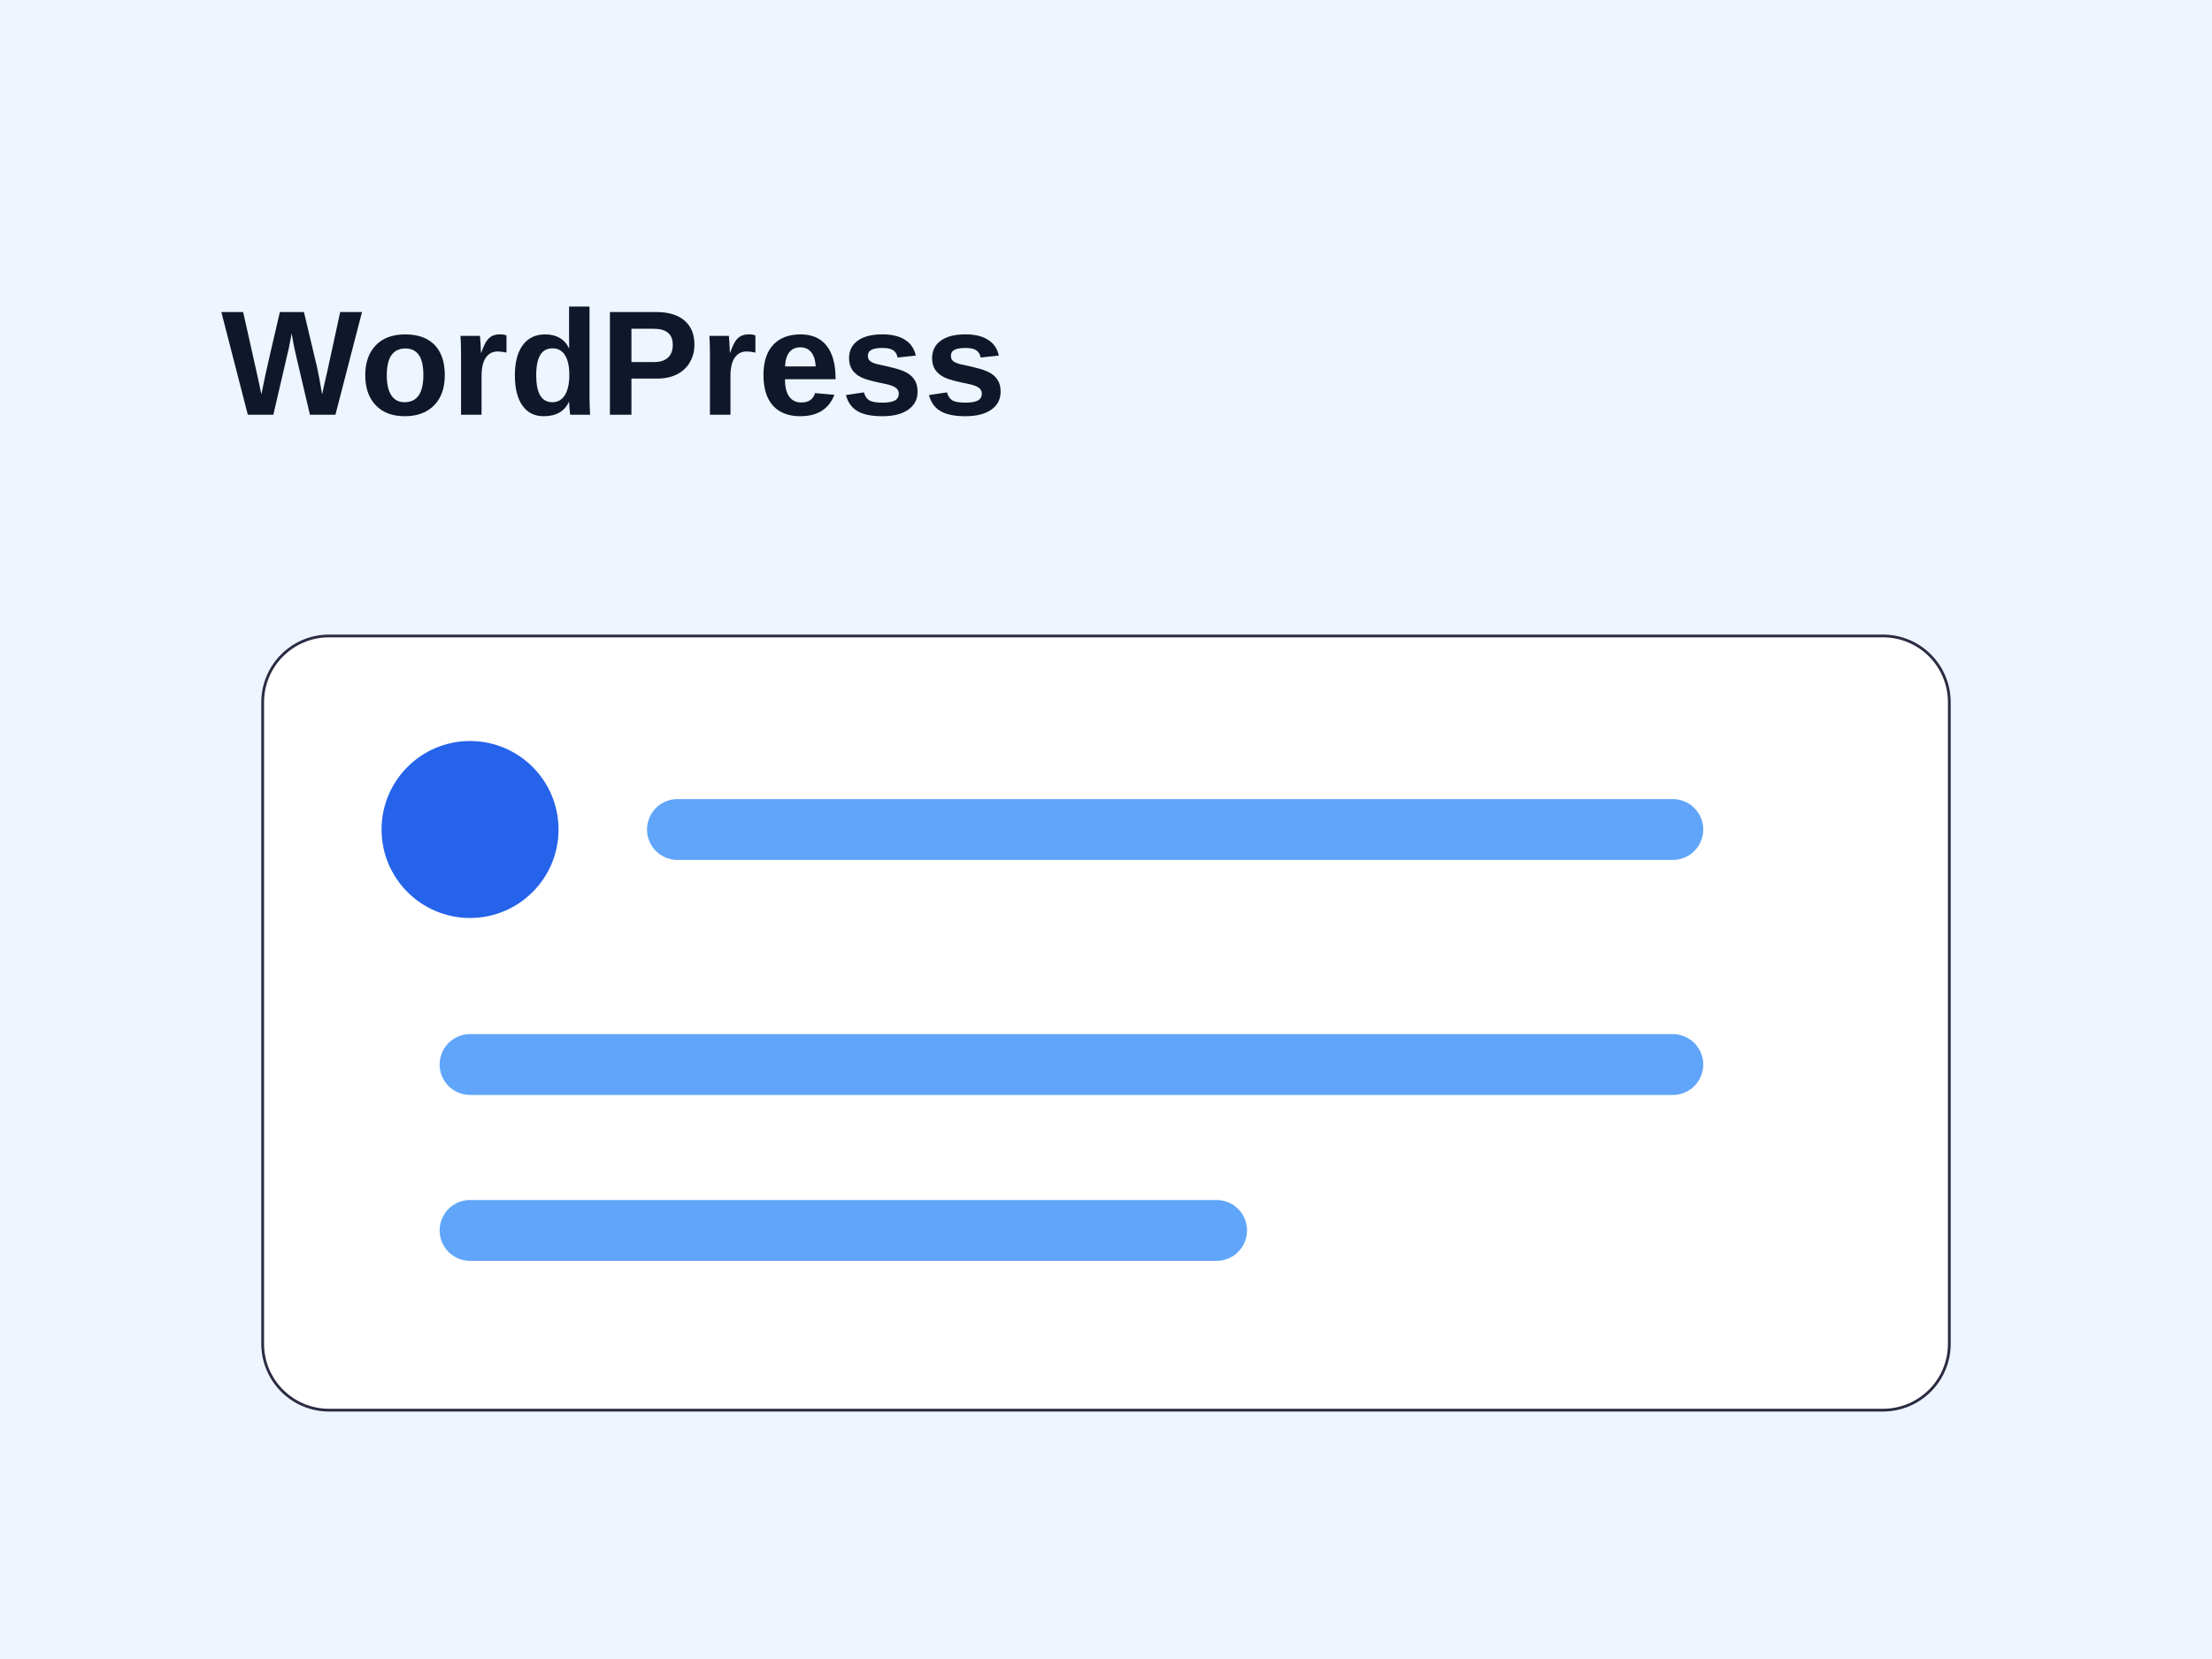
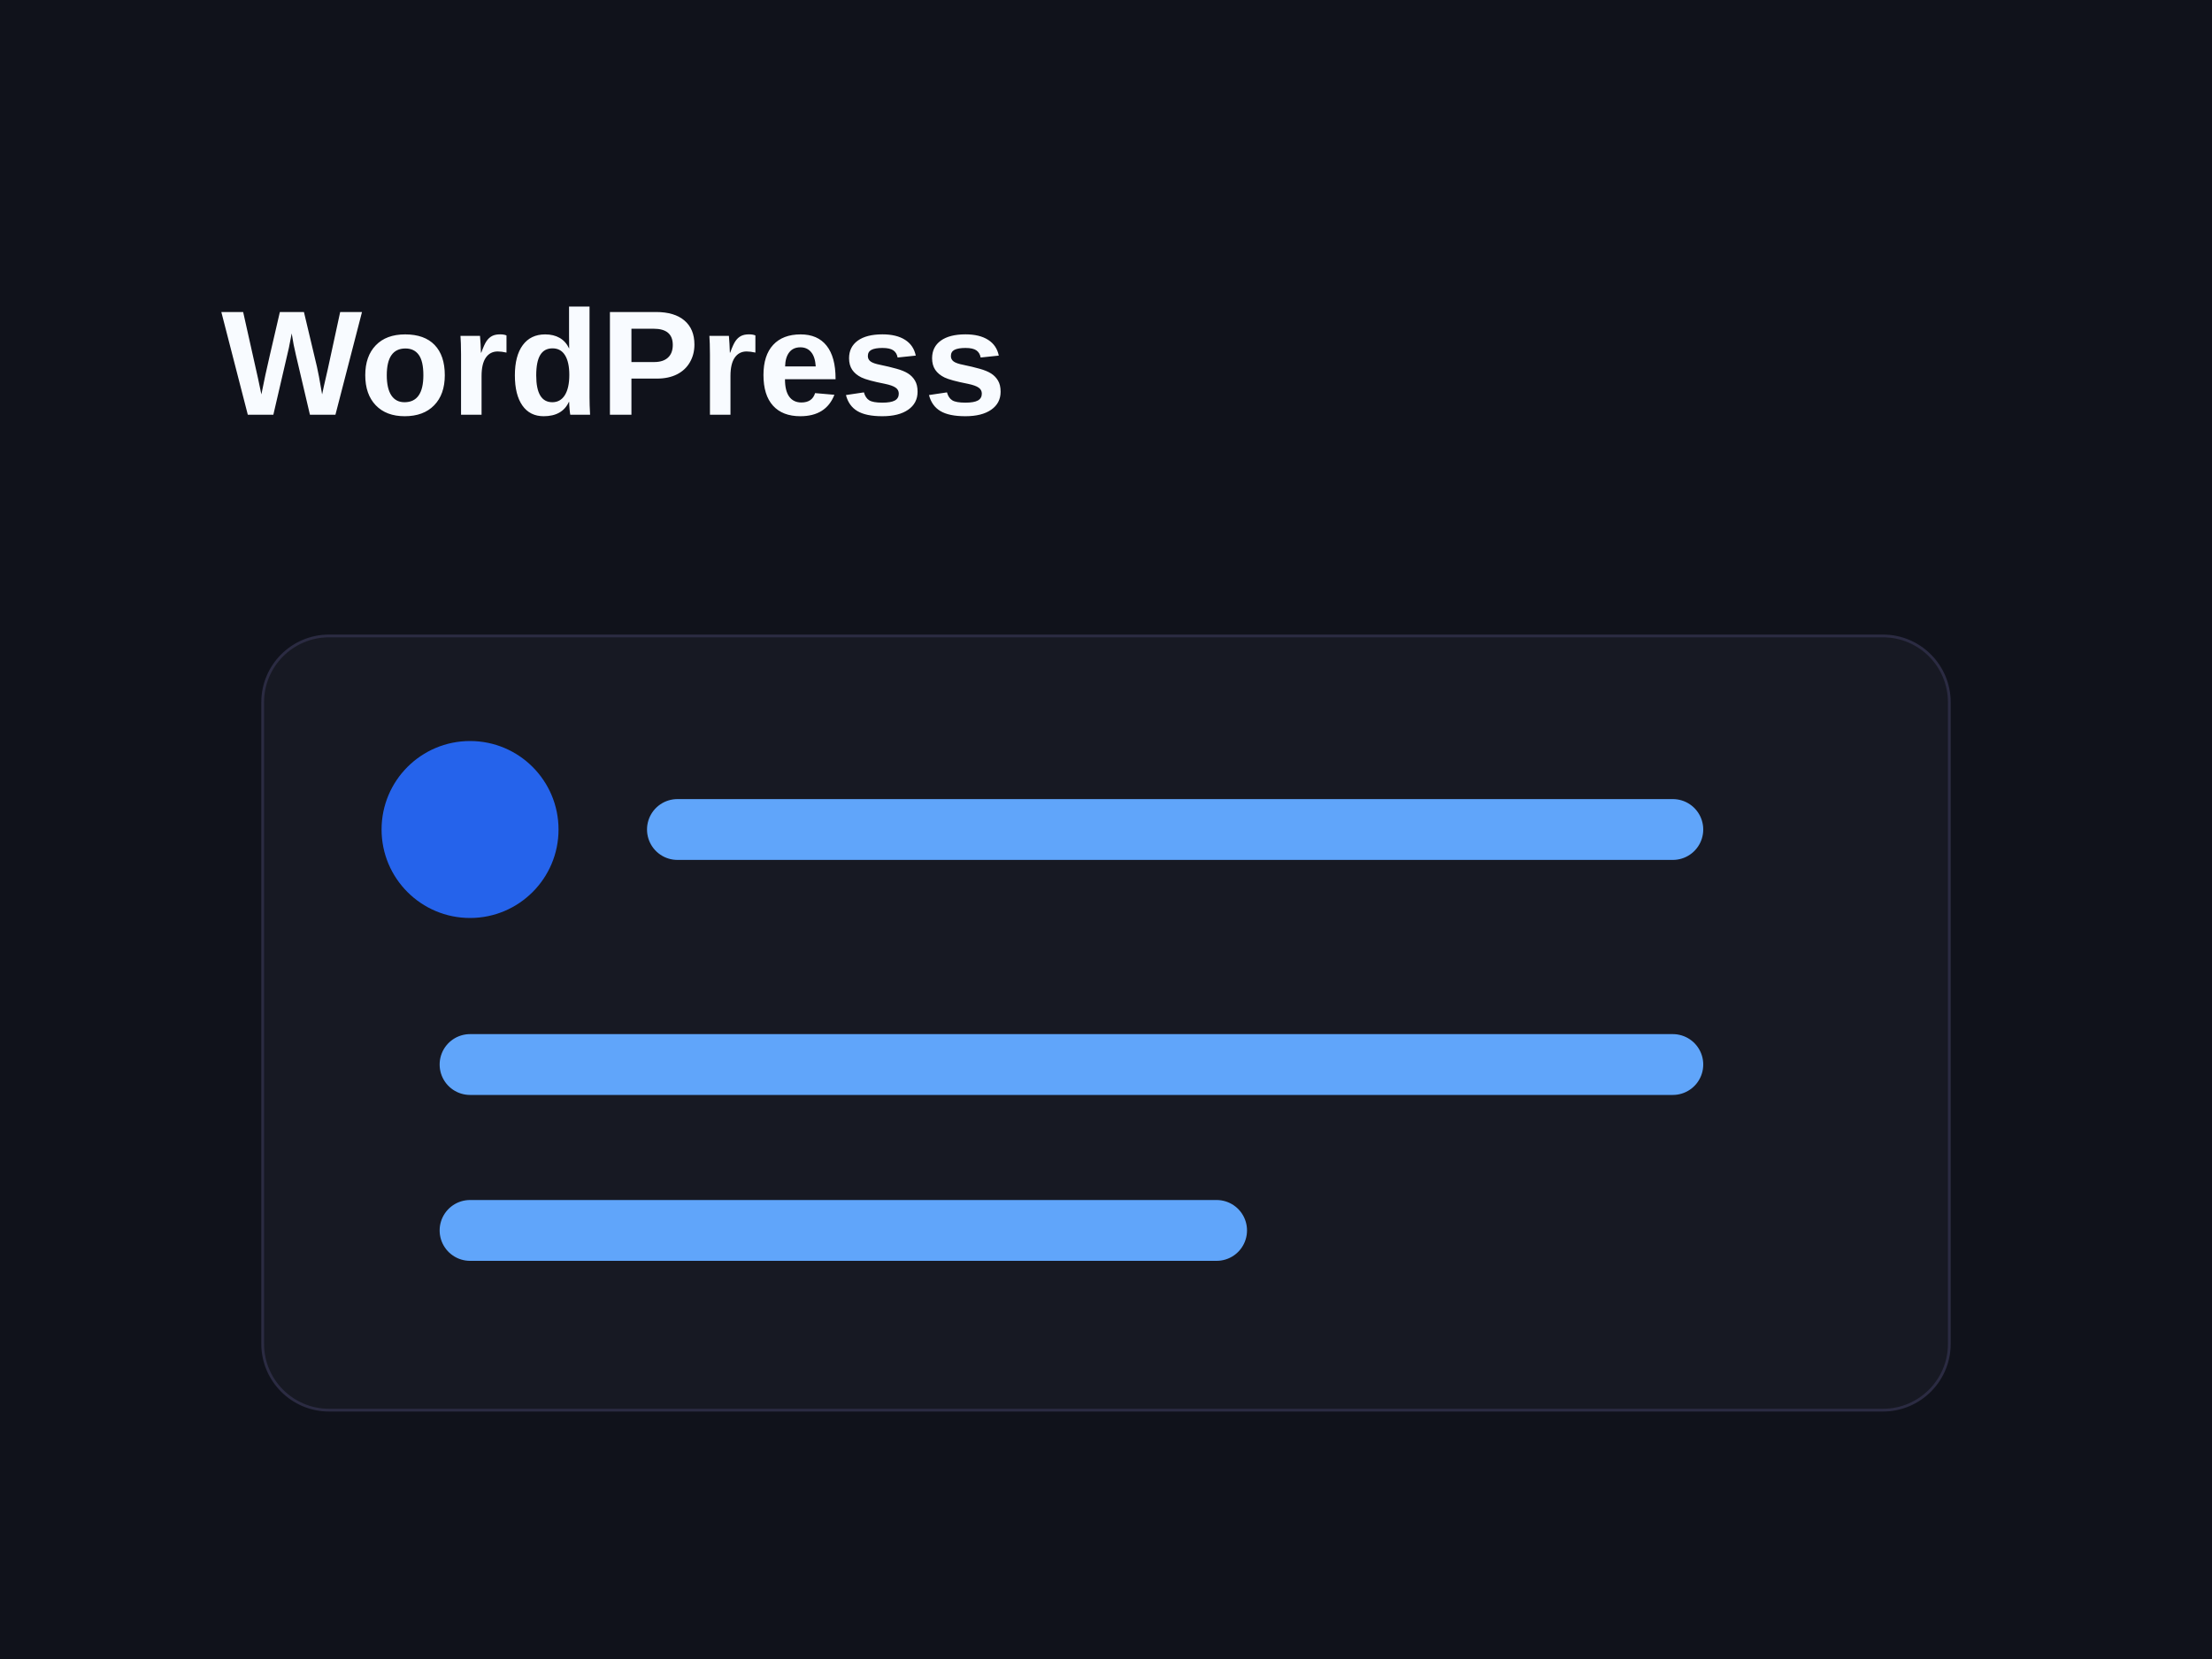
<svg xmlns="http://www.w3.org/2000/svg" viewBox="0 0 800 600">
-   <rect width="800" height="600" fill="#EEF5FF" />
-   <text x="80" y="150" fill="#0F172A" font-family="Arial" font-size="54" font-weight="700">WordPress</text>
-   <rect x="95" y="230" width="610" height="280" rx="24" fill="#FFFFFF" stroke="#2b2b42" />
+   <rect width="800" height="600" fill="#10121B" />
+   <text x="80" y="150" fill="#F8FBFF" font-family="Arial" font-size="54" font-weight="700">WordPress</text>
+   <rect x="95" y="230" width="610" height="280" rx="24" fill="#171923" stroke="#2b2b42" />
  <circle cx="170" cy="300" r="32" fill="#2563EB" />
  <path d="M245 300h360M170 385h435M170 445h270" stroke="#60A5FA" stroke-width="22" stroke-linecap="round" />
</svg>
